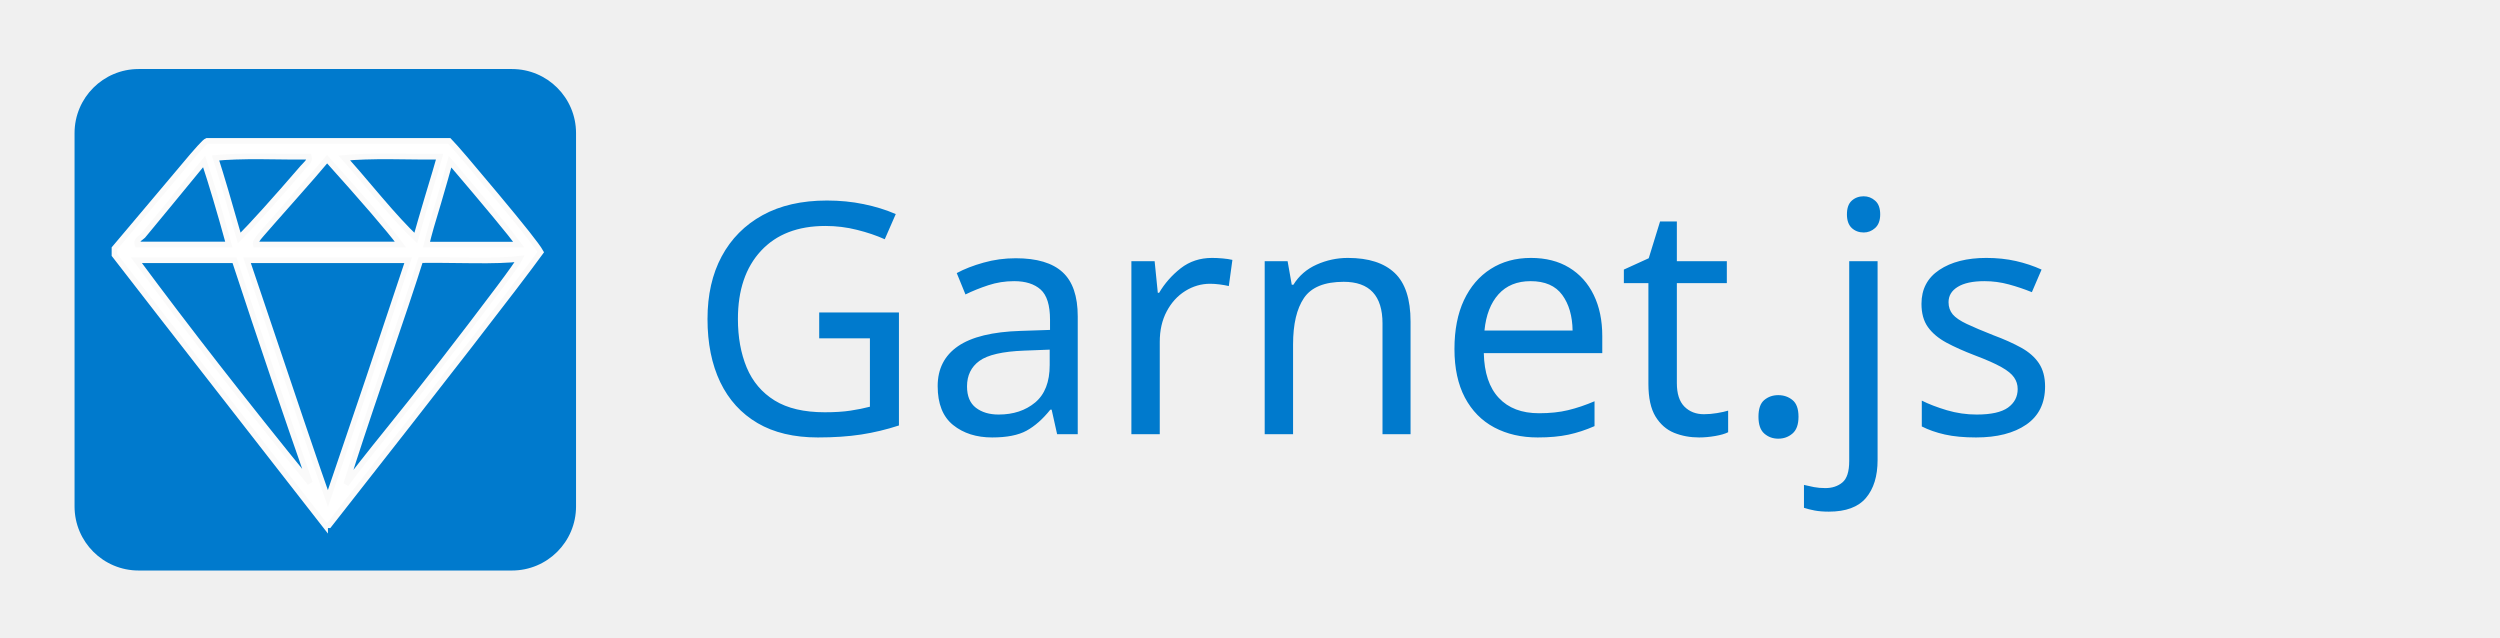
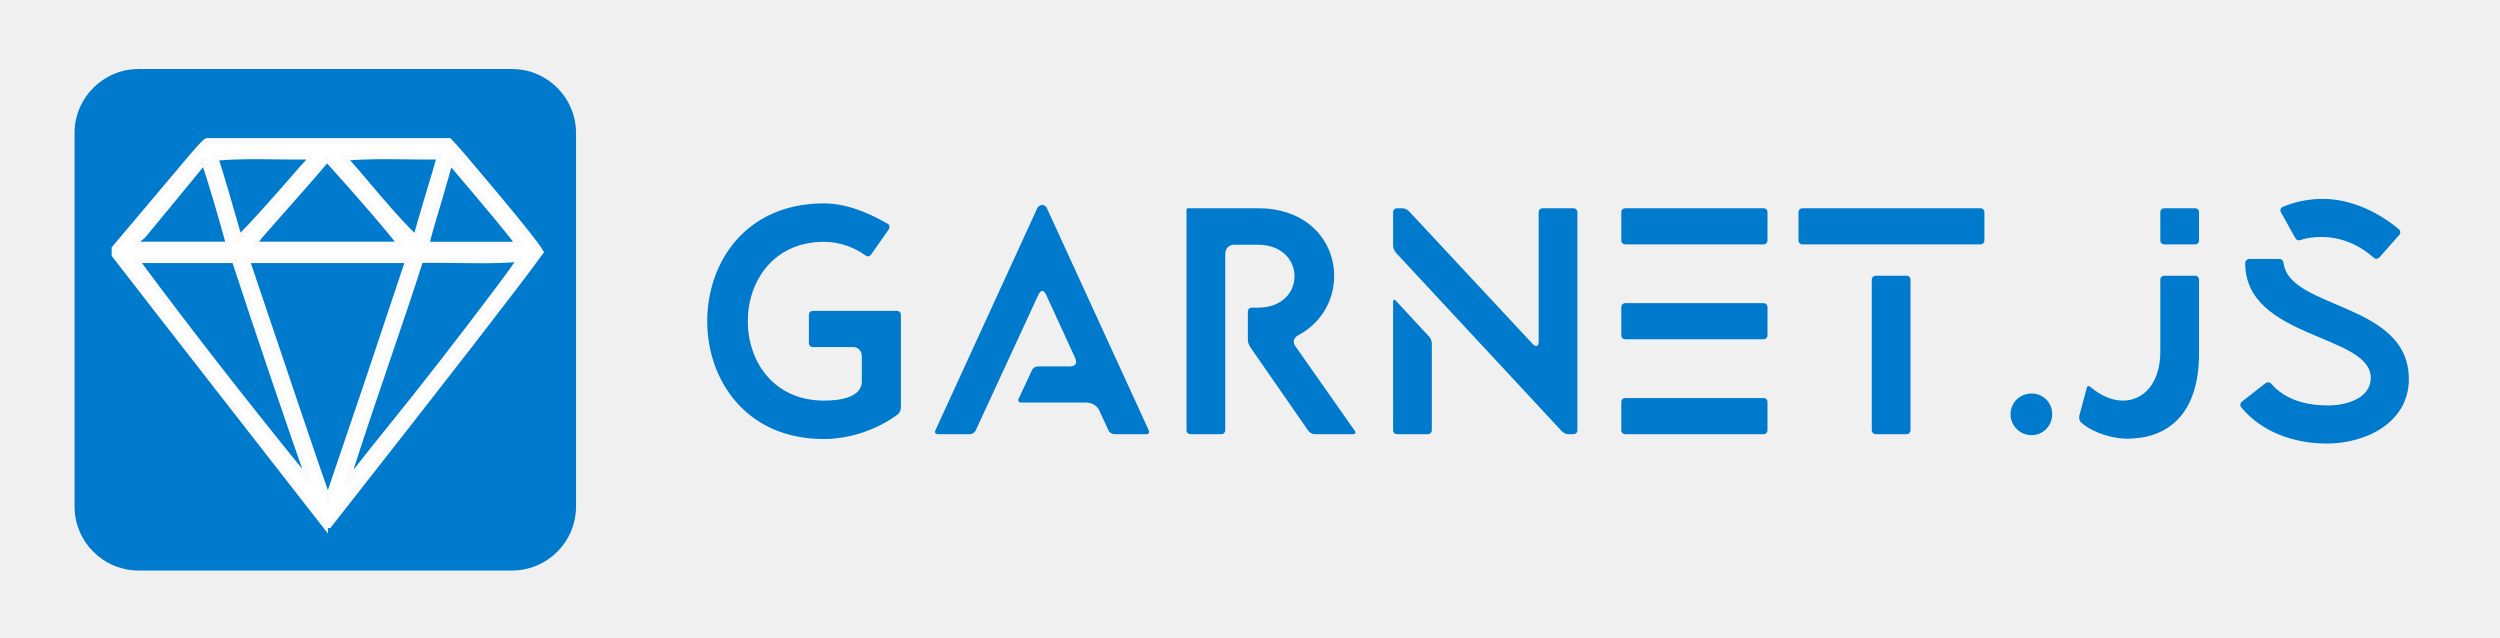
<svg xmlns="http://www.w3.org/2000/svg" width="479.107mm" height="122.107mm" viewBox="0 0 479.107 122.107" version="1.1" id="svg1" xml:space="preserve">
  <defs id="defs1">
    <rect x="430.504" y="68.948" width="1032.536" height="248.885" id="rect2" />
  </defs>
  <g id="layer1" transform="translate(-85.87302,-114.794)">
    <path style="fill:#007acd;fill-opacity:1;stroke-width:0.265" id="rect1" width="96.107" height="96.107" x="85.873" y="114.794" d="m 98.153,114.794 h 71.546 a 12.28,12.28 45 0 1 12.28,12.28 v 71.546 a 12.28,12.28 135 0 1 -12.28,12.28 H 98.153 a 12.28,12.28 45 0 1 -12.28,-12.28 v -71.546 a 12.28,12.28 135 0 1 12.28,-12.28 z" transform="translate(14.2875,13.22917)" />
    <g id="g10" transform="matrix(0.2598112,0,0,0.2693046,-72.16335,7.301587)" style="stroke:#fafafa;stroke-width:4.038;stroke-dasharray:none;stroke-opacity:1">
      <path fill="#5b5b5f" d="m 848.152,773.127 c -13.3,-16.5 -39.3,-48.6 -77.8,-96.2 -32.5,-40.2 -58.4,-72.3 -77.7,-96.4 v -4.6 c 5.8,-6.7 14.2,-16.3 25.2,-28.8 11.2,-12.8 19.7,-22.6 25.5,-29.2 10.2,-11.8 16,-18 17.5,-18.5 h 178.8 c 4.4,4.3 15.8,17.2 34.4,38.7 19.3,22.3 30.4,35.7 33.1,40.4 -17.6,23.4 -69.7,88.2 -156.2,194.4 h -2.8 z m -66.9,-188.8 h -72.4 c 37.4,48.7 80.1,101.6 128.1,158.5 -17.3,-47.6 -35.9,-100.4 -55.7,-158.5 z m -68.9,-16.3 c -0.8,0.5 -1.3,1 -1.6,1.3 -1.3,1.1 -1.7,2.4 -1.2,3.8 h 67.5 c -6.9,-24.3 -13,-43.9 -18.2,-59 -19.8,23.3 -34.8,40.8 -45,52.7 -0.4,0.3 -0.8,0.7 -1.5,1.2 z m 119.6,-50 c 0.2,-0.3 0.7,-0.8 1.5,-1.5 0.8,-0.8 1.3,-1.3 1.6,-1.7 1.2,-1.5 1.6,-2.9 1.2,-4.2 -4.2,0.1 -15.8,0.1 -35,-0.2 -14.3,-0.1 -25.6,0.3 -34,1.1 4.2,12.5 10,31.5 17.5,57 9.4,-9.1 25.2,-25.9 47.2,-50.5 z m 48,151.2 c 12.5,-35.9 22.3,-64.2 29.4,-84.9 h -118.9 c 33.3,95.5 53.2,152.1 59.7,169.6 5.7,-16.2 15.6,-44.4 29.8,-84.7 z m -54.7,-129.8 c -13.1,14.3 -21.2,23.1 -24.2,26.5 -3.2,3.4 -4.6,5.9 -4.2,7.2 h 106.8 c -8.8,-11.3 -26.9,-31.5 -54.1,-60.7 -5.8,6.7 -13.9,15.7 -24.3,27 z m 98.4,0.2 c 4.5,-14.2 7.4,-23.9 8.9,-29 -4.2,0.1 -16,0.1 -35.6,-0.2 -14.7,-0.1 -26.2,0.3 -34.7,1.1 4,4.2 12.6,13.9 25.9,29 10.7,12.1 19.6,21.4 26.8,28 2.1,-7.3 5,-16.9 8.7,-28.9 z m -27,163.5 c 25.2,-30 51.9,-63.2 80.1,-99.4 8.6,-11.1 13.6,-17.9 14.9,-20.4 -7.9,0.9 -19.6,1.3 -35.3,1.1 -21.2,-0.3 -33.8,-0.3 -37.9,-0.2 -5.2,16 -14.5,42.8 -27.8,80.3 -12.1,34.2 -21.2,60.6 -27.1,79.2 4.5,-6 15.5,-19.6 33.1,-40.6 z m 94.3,-129.9 c -6.1,-8 -23,-27.7 -50.7,-59 -1.7,6.1 -4.6,15.9 -8.7,29.4 -4,12.5 -6.9,22.3 -8.7,29.6 z" id="path25" style="fill:#ffffff;fill-opacity:1;stroke:#fafafa;stroke-width:4.038;stroke-dasharray:none;stroke-opacity:1" />
    </g>
    <text xml:space="preserve" transform="matrix(0.2645833,0,0,0.2645833,85.87302,114.794)" id="text1" style="font-size:37.333px;font-family:Impact;-inkscape-font-specification:'Impact, Normal';white-space:pre;shape-inside:url(#rect2);display:inline;fill:#ffffff;stroke-width:0" />
-     <text xml:space="preserve" style="font-size:61.856px;font-family:Impact;-inkscape-font-specification:'Impact, Normal';fill:#007acd;fill-opacity:1;stroke-width:0" x="217.695" y="198.003" id="text3">
-       <tspan id="tspan3" style="font-style:normal;font-variant:normal;font-weight:normal;font-stretch:normal;font-size:61.856px;font-family:'Lequire DEMO';-inkscape-font-specification:'Lequire DEMO';fill:#007acd;fill-opacity:1;stroke-width:0" x="217.695" y="198.003">Garnet.js</tspan>
-     </text>
+     <path style="font-size:61.856px;font-family:'Lequire DEMO';-inkscape-font-specification:'Lequire DEMO';fill:#007acd;stroke-width:0" d="m 221.406,176.353 c 0,11.258 7.423,22.577 22.33,22.577 5.381,0 10.577,-2.041 14.165,-4.701 0.371,-0.309 0.619,-0.804 0.619,-1.299 v -17.753 c 0,-0.495 -0.309,-0.804 -0.804,-0.804 h -16.021 c -0.495,0 -0.804,0.309 -0.804,0.804 v 5.32 c 0,0.495 0.309,0.804 0.804,0.804 h 7.608 c 1.052,0 1.732,0.742 1.732,1.794 v 4.763 c 0,3.34 -4.825,3.711 -7.237,3.711 -19.485,0 -19.485,-30.433 0,-30.433 3.278,0 6.062,1.237 7.918,2.598 0.433,0.309 0.804,0.247 1.113,-0.186 l 3.34,-4.763 c 0.247,-0.371 0.247,-0.866 -0.186,-1.113 -3.773,-2.165 -7.918,-3.897 -12.247,-3.897 -14.907,0 -22.33,11.258 -22.33,22.577 z m 44.227,21.65 h 6.124 c 0.433,0 0.928,-0.309 1.113,-0.742 l 12,-25.979 c 0.247,-0.495 0.495,-0.742 0.742,-0.742 0.247,0 0.495,0.247 0.742,0.742 l 5.567,12.124 c 0.433,0.99 0.062,1.608 -0.99,1.608 h -6.186 c -0.495,0 -0.928,0.309 -1.113,0.742 l -2.536,5.443 c -0.186,0.433 0,0.742 0.495,0.742 h 12.495 c 1.052,0 2.041,0.619 2.474,1.546 l 1.732,3.773 c 0.186,0.433 0.68,0.742 1.175,0.742 h 6.062 c 0.495,0 0.68,-0.309 0.495,-0.742 l -19.546,-42.619 c -0.124,-0.309 -0.495,-0.557 -0.866,-0.557 -0.371,0 -0.804,0.247 -0.928,0.557 l -19.546,42.619 c -0.186,0.433 0,0.742 0.495,0.742 z m 48.433,0 h 5.814 c 0.495,0 0.804,-0.309 0.804,-0.804 v -33.711 c 0,-1.052 0.68,-1.794 1.732,-1.794 h 4.515 c 9.34,0 9.402,12.062 0,12.062 h -1.113 c -0.495,0 -0.804,0.309 -0.804,0.804 v 5.381 c 0,0.495 0.247,1.052 0.495,1.423 l 11.072,15.959 c 0.309,0.433 0.804,0.68 1.299,0.68 h 7.237 c 0.495,0 0.68,-0.247 0.371,-0.68 l -11.381,-16.206 c -0.557,-0.804 -0.309,-1.608 0.619,-2.103 10.763,-5.753 8.845,-22.887 -6,-24.248 -0.742,-0.062 -1.794,-0.062 -3.526,-0.062 h -11.629 c -0.186,0 -0.309,0.124 -0.309,0.309 v 42.186 c 0,0.495 0.309,0.804 0.804,0.804 z m 38.784,-36.186 c 0,0.495 0.247,1.052 0.557,1.423 l 31.732,34.144 c 0.309,0.371 0.866,0.619 1.361,0.619 h 0.866 c 0.495,0 0.804,-0.309 0.804,-0.804 v -41.691 c 0,-0.495 -0.309,-0.804 -0.804,-0.804 h -5.814 c -0.495,0 -0.804,0.309 -0.804,0.804 v 24.68 c 0,0.619 -0.186,0.928 -0.433,0.928 -0.247,0 -0.433,-0.124 -0.742,-0.433 l -23.691,-25.423 c -0.309,-0.309 -0.866,-0.557 -1.299,-0.557 h -0.928 c -0.495,0 -0.804,0.309 -0.804,0.804 z m 0,35.382 c 0,0.495 0.309,0.804 0.804,0.804 h 5.814 c 0.495,0 0.804,-0.309 0.804,-0.804 v -16.577 c 0,-0.495 -0.247,-1.052 -0.557,-1.361 l -6.309,-6.804 c -0.309,-0.371 -0.557,-0.309 -0.557,0.186 z m 43.732,-18.186 c 0,0.495 0.309,0.804 0.804,0.804 h 26.412 c 0.495,0 0.804,-0.309 0.804,-0.804 v -5.32 c 0,-0.495 -0.309,-0.804 -0.804,-0.804 h -26.412 c -0.495,0 -0.804,0.309 -0.804,0.804 z m 0,12.866 v 5.32 c 0,0.495 0.309,0.804 0.804,0.804 h 26.412 c 0.495,0 0.804,-0.309 0.804,-0.804 v -5.32 c 0,-0.495 -0.309,-0.804 -0.804,-0.804 h -26.412 c -0.495,0 -0.804,0.309 -0.804,0.804 z m 0.804,-30.248 h 26.412 c 0.495,0 0.804,-0.309 0.804,-0.804 v -5.32 c 0,-0.495 -0.309,-0.804 -0.804,-0.804 h -26.412 c -0.495,0 -0.804,0.309 -0.804,0.804 v 5.32 c 0,0.495 0.309,0.804 0.804,0.804 z m 33.959,0 h 34.021 c 0.495,0 0.804,-0.309 0.804,-0.804 v -5.32 c 0,-0.495 -0.309,-0.804 -0.804,-0.804 h -34.021 c -0.495,0 -0.804,0.309 -0.804,0.804 v 5.32 c 0,0.495 0.309,0.804 0.804,0.804 z m 13.237,35.567 c 0,0.495 0.371,0.804 0.804,0.804 h 5.814 c 0.495,0 0.804,-0.309 0.804,-0.804 v -28.763 c 0,-0.495 -0.309,-0.804 -0.804,-0.804 h -5.814 c -0.433,0 -0.804,0.309 -0.804,0.804 z m 26.598,-3.031 c 0,2.227 1.794,4.021 4.021,4.021 2.227,0 3.959,-1.794 3.959,-4.021 0,-2.227 -1.732,-3.959 -3.959,-3.959 -2.227,0 -4.021,1.732 -4.021,3.959 z m 13.608,1.67 c 2.474,2.103 6.309,3.031 8.722,3.031 7.299,0 13.794,-4.144 13.794,-16.392 v -14.041 c 0,-0.495 -0.309,-0.804 -0.804,-0.804 h -5.814 c -0.495,0 -0.804,0.309 -0.804,0.804 v 13.794 c 0,6 -3.217,9.34 -7.175,9.34 -1.979,0 -4.144,-0.866 -6.186,-2.598 -0.371,-0.309 -0.619,-0.247 -0.742,0.186 l -1.423,5.32 c -0.124,0.495 0.062,1.052 0.433,1.361 z m 15.093,-40.33 v 5.32 c 0,0.495 0.309,0.804 0.804,0.804 h 5.814 c 0.495,0 0.804,-0.309 0.804,-0.804 v -5.32 c 0,-0.495 -0.309,-0.804 -0.804,-0.804 h -5.814 c -0.495,0 -0.804,0.309 -0.804,0.804 z m 15.526,37.361 c 3.959,4.825 10.268,6.928 16.392,6.928 7.423,0 15.711,-3.959 15.711,-12.371 0,-14.722 -22.887,-13.299 -24,-22.206 -0.062,-0.495 -0.371,-0.804 -0.866,-0.804 h -5.629 c -0.495,0 -0.866,0.371 -0.866,0.804 0,14.536 24.062,13.608 24.062,21.959 0,4.082 -4.887,5.32 -8.165,5.32 -4.021,0 -8.165,-0.99 -10.887,-4.144 -0.309,-0.371 -0.742,-0.371 -1.113,-0.124 l -4.515,3.526 c -0.371,0.309 -0.433,0.742 -0.124,1.113 z m 7.608,-37.361 2.722,4.887 c 0.247,0.433 0.619,0.557 1.113,0.371 1.237,-0.433 2.66,-0.557 3.897,-0.557 3.773,0 7.237,1.485 10.021,3.959 0.309,0.309 0.742,0.309 1.113,-0.062 l 3.773,-4.268 c 0.309,-0.309 0.309,-0.804 -0.062,-1.113 -4.082,-3.402 -9.278,-5.814 -14.598,-5.814 -2.722,0 -5.381,0.557 -7.67,1.546 -0.433,0.186 -0.557,0.68 -0.309,1.052 z" id="text3" aria-label="Garnet.js" />
  </g>
</svg>
